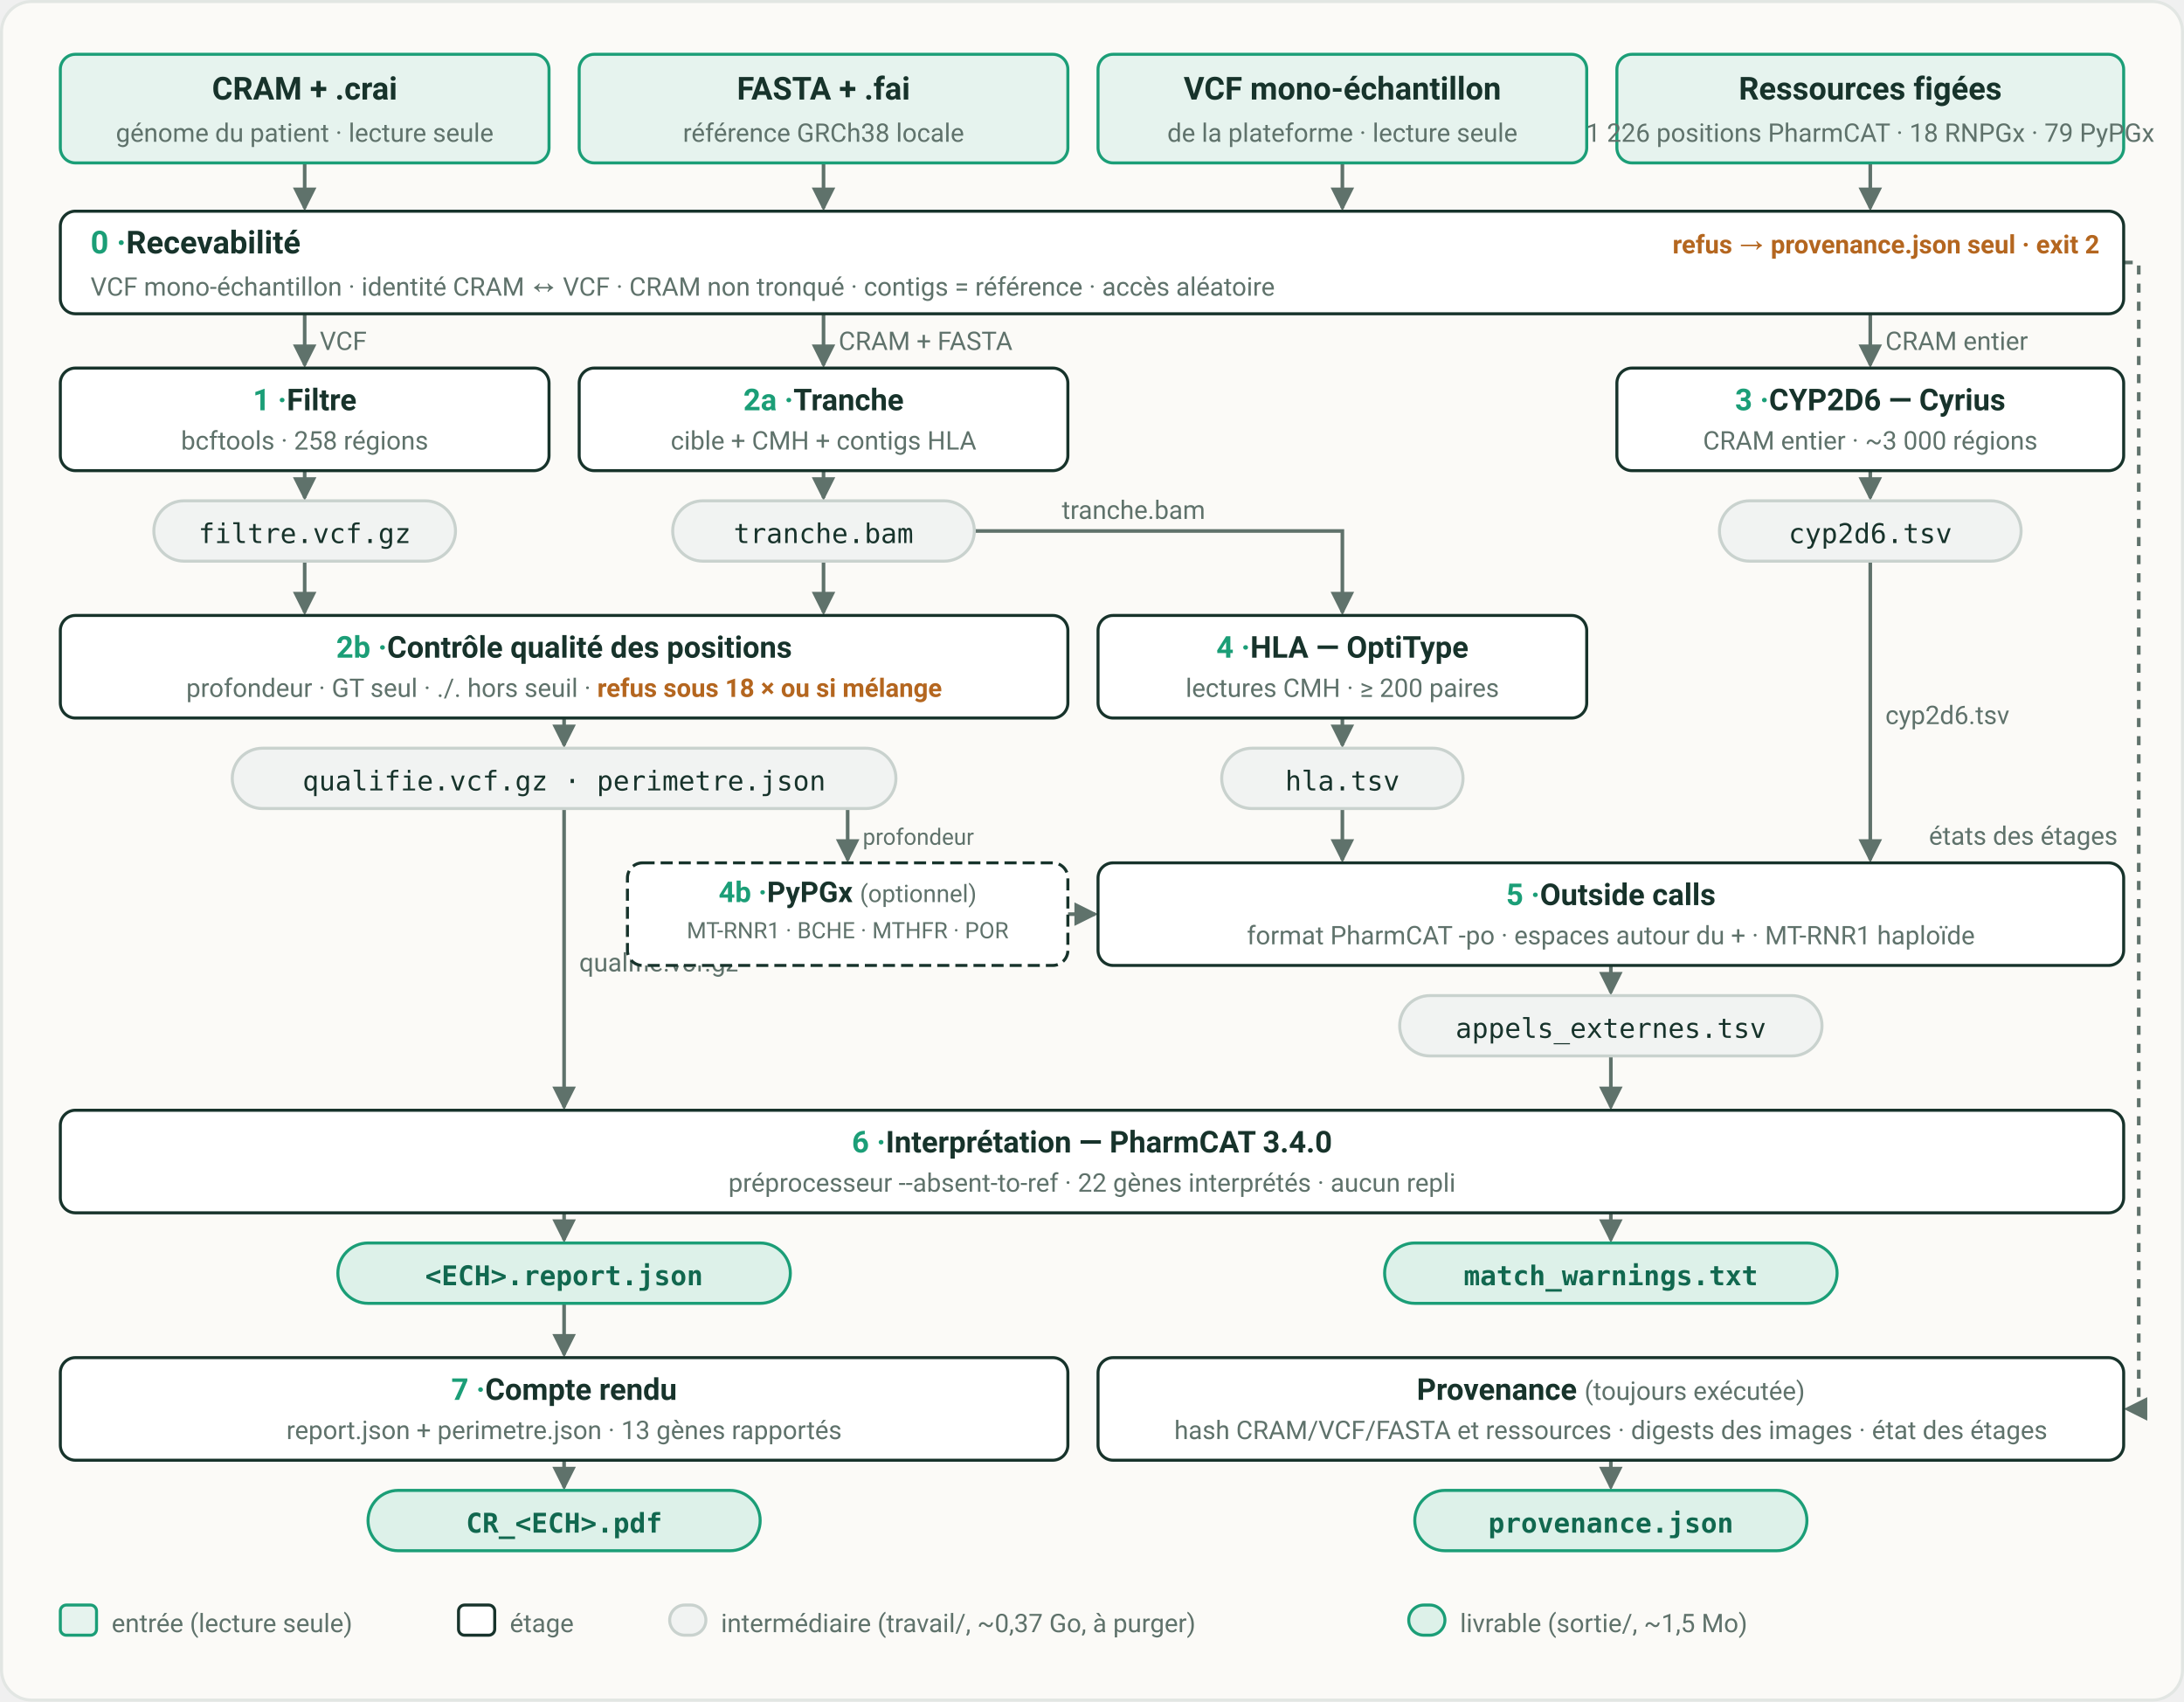
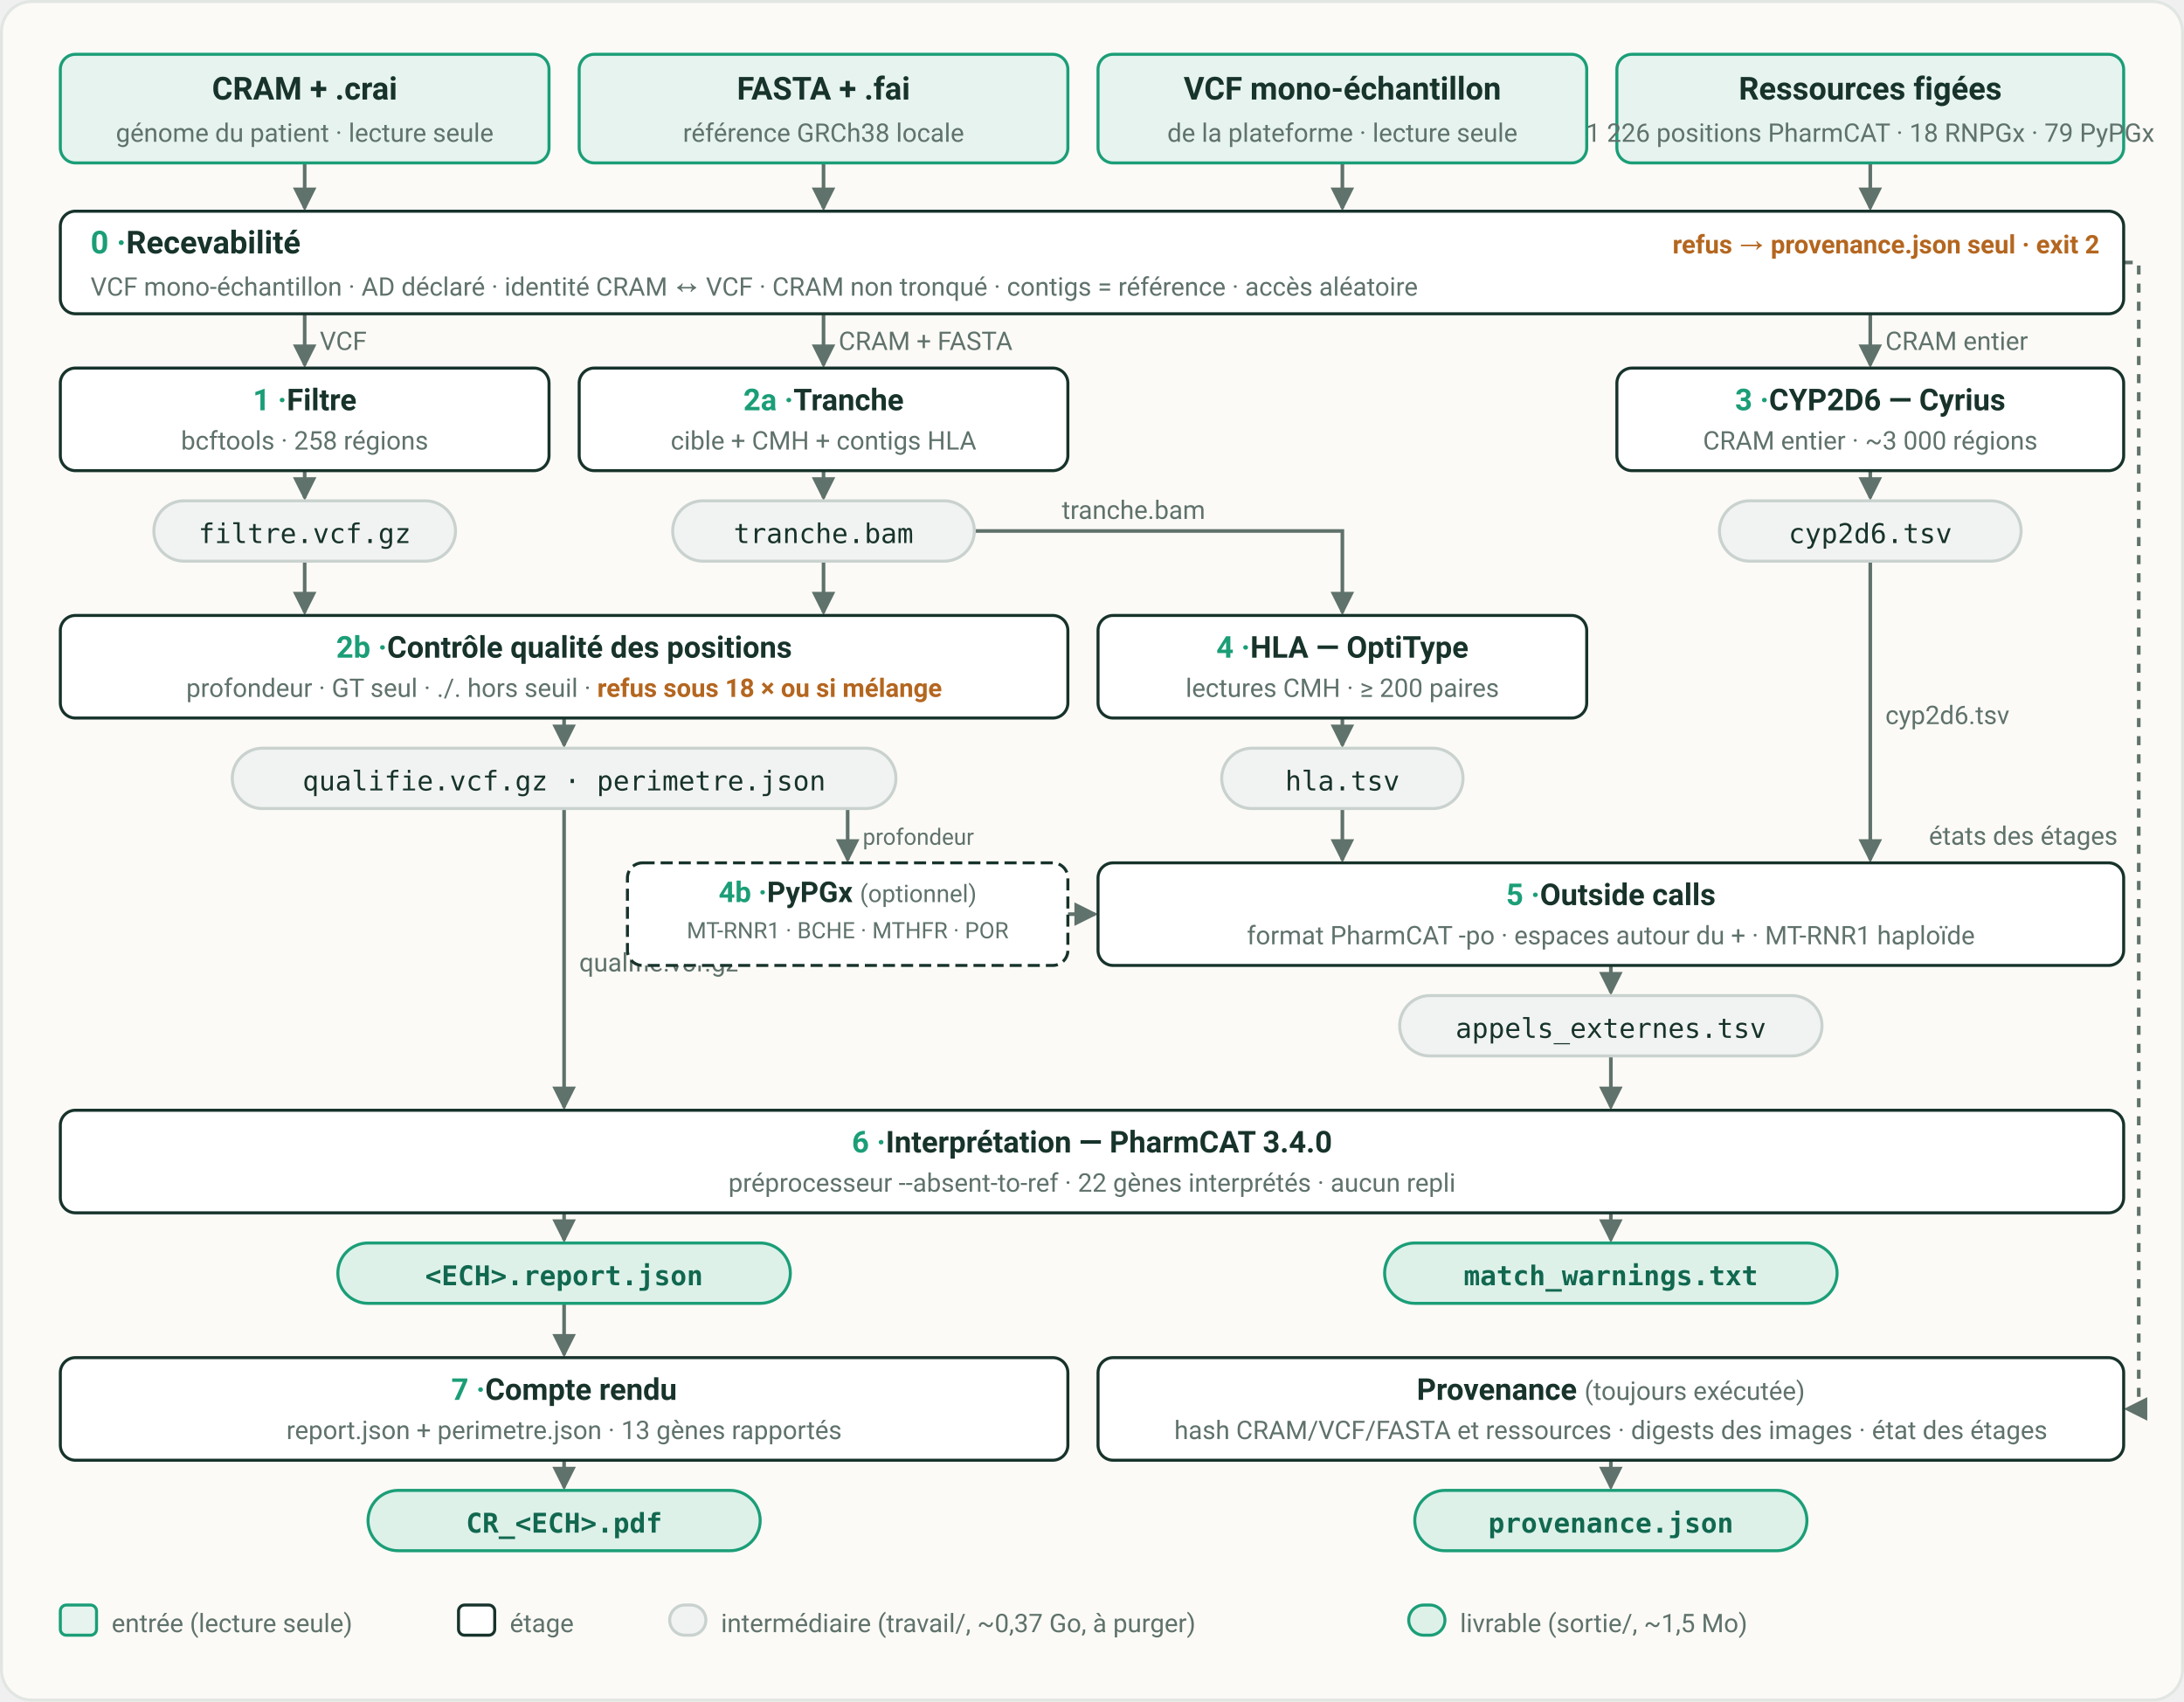
<svg xmlns="http://www.w3.org/2000/svg" viewBox="0 0 724 564" width="724" height="564" font-family="Segoe UI, -apple-system, Roboto, Helvetica, Arial, sans-serif" role="img" aria-label="Flux de fichiers du module PGx, de la CRAM au compte rendu">
  <rect x="0.5" y="0.5" width="723" height="563" rx="10" fill="#FBFAF7" stroke="#E2E6E3" />
  <g transform="translate(12,12)">
    <defs>
      <marker id="ar" viewBox="0 0 8 8" refX="7" refY="4" markerWidth="6.5" markerHeight="6.5" orient="auto-start-reverse">
        <path d="M0,0 L8,4 L0,8 z" fill="#5F726B" />
      </marker>
    </defs>
    <g stroke="#5F726B" stroke-width="1.2" fill="none">
      <line x1="89" y1="42" x2="89" y2="57" marker-end="url(#ar)" />
      <line x1="261" y1="42" x2="261" y2="57" marker-end="url(#ar)" />
      <line x1="433" y1="42" x2="433" y2="57" marker-end="url(#ar)" />
      <line x1="608" y1="42" x2="608" y2="57" marker-end="url(#ar)" />
      <line x1="89" y1="92" x2="89" y2="109" marker-end="url(#ar)" />
      <line x1="261" y1="92" x2="261" y2="109" marker-end="url(#ar)" />
      <line x1="608" y1="92" x2="608" y2="109" marker-end="url(#ar)" />
      <line x1="89" y1="144" x2="89" y2="153" marker-end="url(#ar)" />
      <line x1="261" y1="144" x2="261" y2="153" marker-end="url(#ar)" />
      <line x1="608" y1="144" x2="608" y2="153" marker-end="url(#ar)" />
      <line x1="89" y1="174" x2="89" y2="191" marker-end="url(#ar)" />
      <line x1="261" y1="174" x2="261" y2="191" marker-end="url(#ar)" />
      <polyline points="311,164 433,164 433,191" marker-end="url(#ar)" />
      <line x1="175" y1="226" x2="175" y2="235" marker-end="url(#ar)" />
      <line x1="433" y1="226" x2="433" y2="235" marker-end="url(#ar)" />
      <line x1="433" y1="256" x2="433" y2="273" marker-end="url(#ar)" />
      <line x1="269" y1="256" x2="269" y2="273" marker-end="url(#ar)" />
      <line x1="342" y1="291" x2="351" y2="291" marker-end="url(#ar)" />
      <line x1="608" y1="174" x2="608" y2="273" marker-end="url(#ar)" />
      <line x1="522" y1="308" x2="522" y2="317" marker-end="url(#ar)" />
      <line x1="175" y1="256" x2="175" y2="355" marker-end="url(#ar)" />
      <line x1="522" y1="338" x2="522" y2="355" marker-end="url(#ar)" />
      <line x1="175" y1="390" x2="175" y2="399" marker-end="url(#ar)" />
      <line x1="522" y1="390" x2="522" y2="399" marker-end="url(#ar)" />
      <line x1="175" y1="420" x2="175" y2="437" marker-end="url(#ar)" />
      <line x1="175" y1="472" x2="175" y2="481" marker-end="url(#ar)" />
      <line x1="522" y1="472" x2="522" y2="481" marker-end="url(#ar)" />
      <polyline points="692,75 697,75 697,455 693,455" stroke-dasharray="3 3" marker-end="url(#ar)" />
    </g>
    <g font-size="8.5" fill="#5F726B">
      <text x="94" y="104">VCF</text>
      <text x="266" y="104">CRAM + FASTA</text>
      <text x="613" y="104">CRAM entier</text>
      <text x="340" y="160">tranche.bam</text>
      <text x="613" y="228">cyp2d6.tsv</text>
      <text x="274" y="268" font-size="7.5">profondeur</text>
      <text x="180" y="310">qualifie.vcf.gz</text>
      <text x="690" y="268" text-anchor="end">états des étages</text>
    </g>
    <g font-size="10.5" fill="#17332B">
      <rect x="8" y="6" width="162" height="36" rx="5" fill="#E6F3EE" stroke="#1B9E77" />
      <text x="89" y="21" text-anchor="middle" font-weight="700">CRAM + .crai</text>
      <text x="89" y="35" text-anchor="middle" font-size="8.5" fill="#5F726B">génome du patient · lecture seule</text>
      <rect x="180" y="6" width="162" height="36" rx="5" fill="#E6F3EE" stroke="#1B9E77" />
      <text x="261" y="21" text-anchor="middle" font-weight="700">FASTA + .fai</text>
      <text x="261" y="35" text-anchor="middle" font-size="8.5" fill="#5F726B">référence GRCh38 locale</text>
      <rect x="352" y="6" width="162" height="36" rx="5" fill="#E6F3EE" stroke="#1B9E77" />
      <text x="433" y="21" text-anchor="middle" font-weight="700">VCF mono-échantillon</text>
      <text x="433" y="35" text-anchor="middle" font-size="8.5" fill="#5F726B">de la plateforme · lecture seule</text>
      <rect x="524" y="6" width="168" height="36" rx="5" fill="#E6F3EE" stroke="#1B9E77" />
      <text x="608" y="21" text-anchor="middle" font-weight="700">Ressources figées</text>
      <text x="608" y="35" text-anchor="middle" font-size="8.5" fill="#5F726B">1 226 positions PharmCAT · 18 RNPGx · 79 PyPGx</text>
    </g>
    <rect x="8" y="58" width="684" height="34" rx="5" fill="#fff" stroke="#17332B" />
    <text x="18" y="72" font-size="10.5" font-weight="700" fill="#17332B">
      <tspan fill="#1B9E77">0 · </tspan>Recevabilité</text>
-     <text x="18" y="86" font-size="8.5" fill="#5F726B">VCF mono-échantillon · identité CRAM ↔ VCF · CRAM non tronqué · contigs = référence · accès aléatoire</text>
+     <text x="18" y="86" font-size="8.5" fill="#5F726B">VCF mono-échantillon · AD déclaré · identité CRAM ↔ VCF · CRAM non tronqué · contigs = référence · accès aléatoire</text>
    <text x="684" y="72" font-size="8.5" font-weight="700" fill="#B4661F" text-anchor="end">refus → provenance.json seul · exit 2</text>
    <g font-size="10" fill="#17332B">
      <rect x="8" y="110" width="162" height="34" rx="5" fill="#fff" stroke="#17332B" />
      <text x="89" y="124" text-anchor="middle" font-weight="700">
        <tspan fill="#1B9E77">1 · </tspan>Filtre</text>
      <text x="89" y="137" text-anchor="middle" font-size="8.5" fill="#5F726B">bcftools · 258 régions</text>
      <rect x="180" y="110" width="162" height="34" rx="5" fill="#fff" stroke="#17332B" />
      <text x="261" y="124" text-anchor="middle" font-weight="700">
        <tspan fill="#1B9E77">2a · </tspan>Tranche</text>
      <text x="261" y="137" text-anchor="middle" font-size="8.5" fill="#5F726B">cible + CMH + contigs HLA</text>
      <rect x="524" y="110" width="168" height="34" rx="5" fill="#fff" stroke="#17332B" />
      <text x="608" y="124" text-anchor="middle" font-weight="700">
        <tspan fill="#1B9E77">3 · </tspan>CYP2D6 — Cyrius</text>
      <text x="608" y="137" text-anchor="middle" font-size="8.5" fill="#5F726B">CRAM entier · ~3 000 régions</text>
      <rect x="8" y="192" width="334" height="34" rx="5" fill="#fff" stroke="#17332B" />
      <text x="175" y="206" text-anchor="middle" font-weight="700">
        <tspan fill="#1B9E77">2b · </tspan>Contrôle qualité des positions</text>
      <text x="175" y="219" text-anchor="middle" font-size="8.5" fill="#5F726B">profondeur · GT seul · ./. hors seuil · <tspan font-weight="700" fill="#B4661F">refus sous 18 × ou si mélange</tspan>
      </text>
      <rect x="352" y="192" width="162" height="34" rx="5" fill="#fff" stroke="#17332B" />
      <text x="433" y="206" text-anchor="middle" font-weight="700">
        <tspan fill="#1B9E77">4 · </tspan>HLA — OptiType</text>
      <text x="433" y="219" text-anchor="middle" font-size="8.5" fill="#5F726B">lectures CMH · ≥ 200 paires</text>
      <rect x="196" y="274" width="146" height="34" rx="5" fill="#fff" stroke="#17332B" stroke-dasharray="4 2" />
      <text x="269" y="287" text-anchor="middle" font-weight="700" font-size="9.5">
        <tspan fill="#1B9E77">4b · </tspan>PyPGx <tspan font-weight="400" font-size="8" fill="#5F726B">(optionnel)</tspan>
      </text>
      <text x="269" y="299" text-anchor="middle" font-size="7.5" fill="#5F726B">MT-RNR1 · BCHE · MTHFR · POR</text>
      <rect x="352" y="274" width="340" height="34" rx="5" fill="#fff" stroke="#17332B" />
      <text x="522" y="288" text-anchor="middle" font-weight="700">
        <tspan fill="#1B9E77">5 · </tspan>Outside calls</text>
      <text x="522" y="301" text-anchor="middle" font-size="8.5" fill="#5F726B">format PharmCAT -po · espaces autour du + · MT-RNR1 haploïde</text>
      <rect x="8" y="356" width="684" height="34" rx="5" fill="#fff" stroke="#17332B" />
      <text x="350" y="370" text-anchor="middle" font-weight="700">
        <tspan fill="#1B9E77">6 · </tspan>Interprétation — PharmCAT 3.4.0</text>
      <text x="350" y="383" text-anchor="middle" font-size="8.5" fill="#5F726B">préprocesseur --absent-to-ref · 22 gènes interprétés · aucun repli</text>
      <rect x="8" y="438" width="334" height="34" rx="5" fill="#fff" stroke="#17332B" />
      <text x="175" y="452" text-anchor="middle" font-weight="700">
        <tspan fill="#1B9E77">7 · </tspan>Compte rendu</text>
      <text x="175" y="465" text-anchor="middle" font-size="8.5" fill="#5F726B">report.json + perimetre.json · 13 gènes rapportés</text>
      <rect x="352" y="438" width="340" height="34" rx="5" fill="#fff" stroke="#17332B" />
      <text x="522" y="452" text-anchor="middle" font-weight="700">Provenance <tspan font-weight="400" font-size="8.5" fill="#5F726B">(toujours exécutée)</tspan>
      </text>
      <text x="522" y="465" text-anchor="middle" font-size="8.5" fill="#5F726B">hash CRAM/VCF/FASTA et ressources · digests des images · état des étages</text>
    </g>
    <g font-size="9" font-family="Consolas, Menlo, monospace" fill="#17332B">
      <rect x="39" y="154" width="100" height="20" rx="10" fill="#F1F3F2" stroke="#C9D2CE" />
      <text x="89" y="168" text-anchor="middle">filtre.vcf.gz</text>
      <rect x="211" y="154" width="100" height="20" rx="10" fill="#F1F3F2" stroke="#C9D2CE" />
      <text x="261" y="168" text-anchor="middle">tranche.bam</text>
      <rect x="558" y="154" width="100" height="20" rx="10" fill="#F1F3F2" stroke="#C9D2CE" />
      <text x="608" y="168" text-anchor="middle">cyp2d6.tsv</text>
      <rect x="65" y="236" width="220" height="20" rx="10" fill="#F1F3F2" stroke="#C9D2CE" />
      <text x="175" y="250" text-anchor="middle">qualifie.vcf.gz · perimetre.json</text>
      <rect x="393" y="236" width="80" height="20" rx="10" fill="#F1F3F2" stroke="#C9D2CE" />
      <text x="433" y="250" text-anchor="middle">hla.tsv</text>
      <rect x="452" y="318" width="140" height="20" rx="10" fill="#F1F3F2" stroke="#C9D2CE" />
      <text x="522" y="332" text-anchor="middle">appels_externes.tsv</text>
    </g>
    <g font-size="9" font-family="Consolas, Menlo, monospace" font-weight="700" fill="#11684F">
      <rect x="100" y="400" width="150" height="20" rx="10" fill="#DDF1E9" stroke="#1B9E77" />
      <text x="175" y="414" text-anchor="middle">&lt;ECH&gt;.report.json</text>
      <rect x="447" y="400" width="150" height="20" rx="10" fill="#DDF1E9" stroke="#1B9E77" />
      <text x="522" y="414" text-anchor="middle">match_warnings.txt</text>
      <rect x="110" y="482" width="130" height="20" rx="10" fill="#DDF1E9" stroke="#1B9E77" />
      <text x="175" y="496" text-anchor="middle">CR_&lt;ECH&gt;.pdf</text>
      <rect x="457" y="482" width="130" height="20" rx="10" fill="#DDF1E9" stroke="#1B9E77" />
      <text x="522" y="496" text-anchor="middle">provenance.json</text>
    </g>
    <g font-size="8.5" fill="#5F726B">
      <rect x="8" y="520" width="12" height="10" rx="2" fill="#E6F3EE" stroke="#1B9E77" />
      <text x="25" y="529">entrée (lecture seule)</text>
      <rect x="140" y="520" width="12" height="10" rx="2" fill="#fff" stroke="#17332B" />
      <text x="157" y="529">étage</text>
      <rect x="210" y="520" width="12" height="10" rx="5" fill="#F1F3F2" stroke="#C9D2CE" />
      <text x="227" y="529">intermédiaire (travail/, ~0,37 Go, à purger)</text>
      <rect x="455" y="520" width="12" height="10" rx="5" fill="#DDF1E9" stroke="#1B9E77" />
      <text x="472" y="529">livrable (sortie/, ~1,5 Mo)</text>
    </g>
  </g>
</svg>
